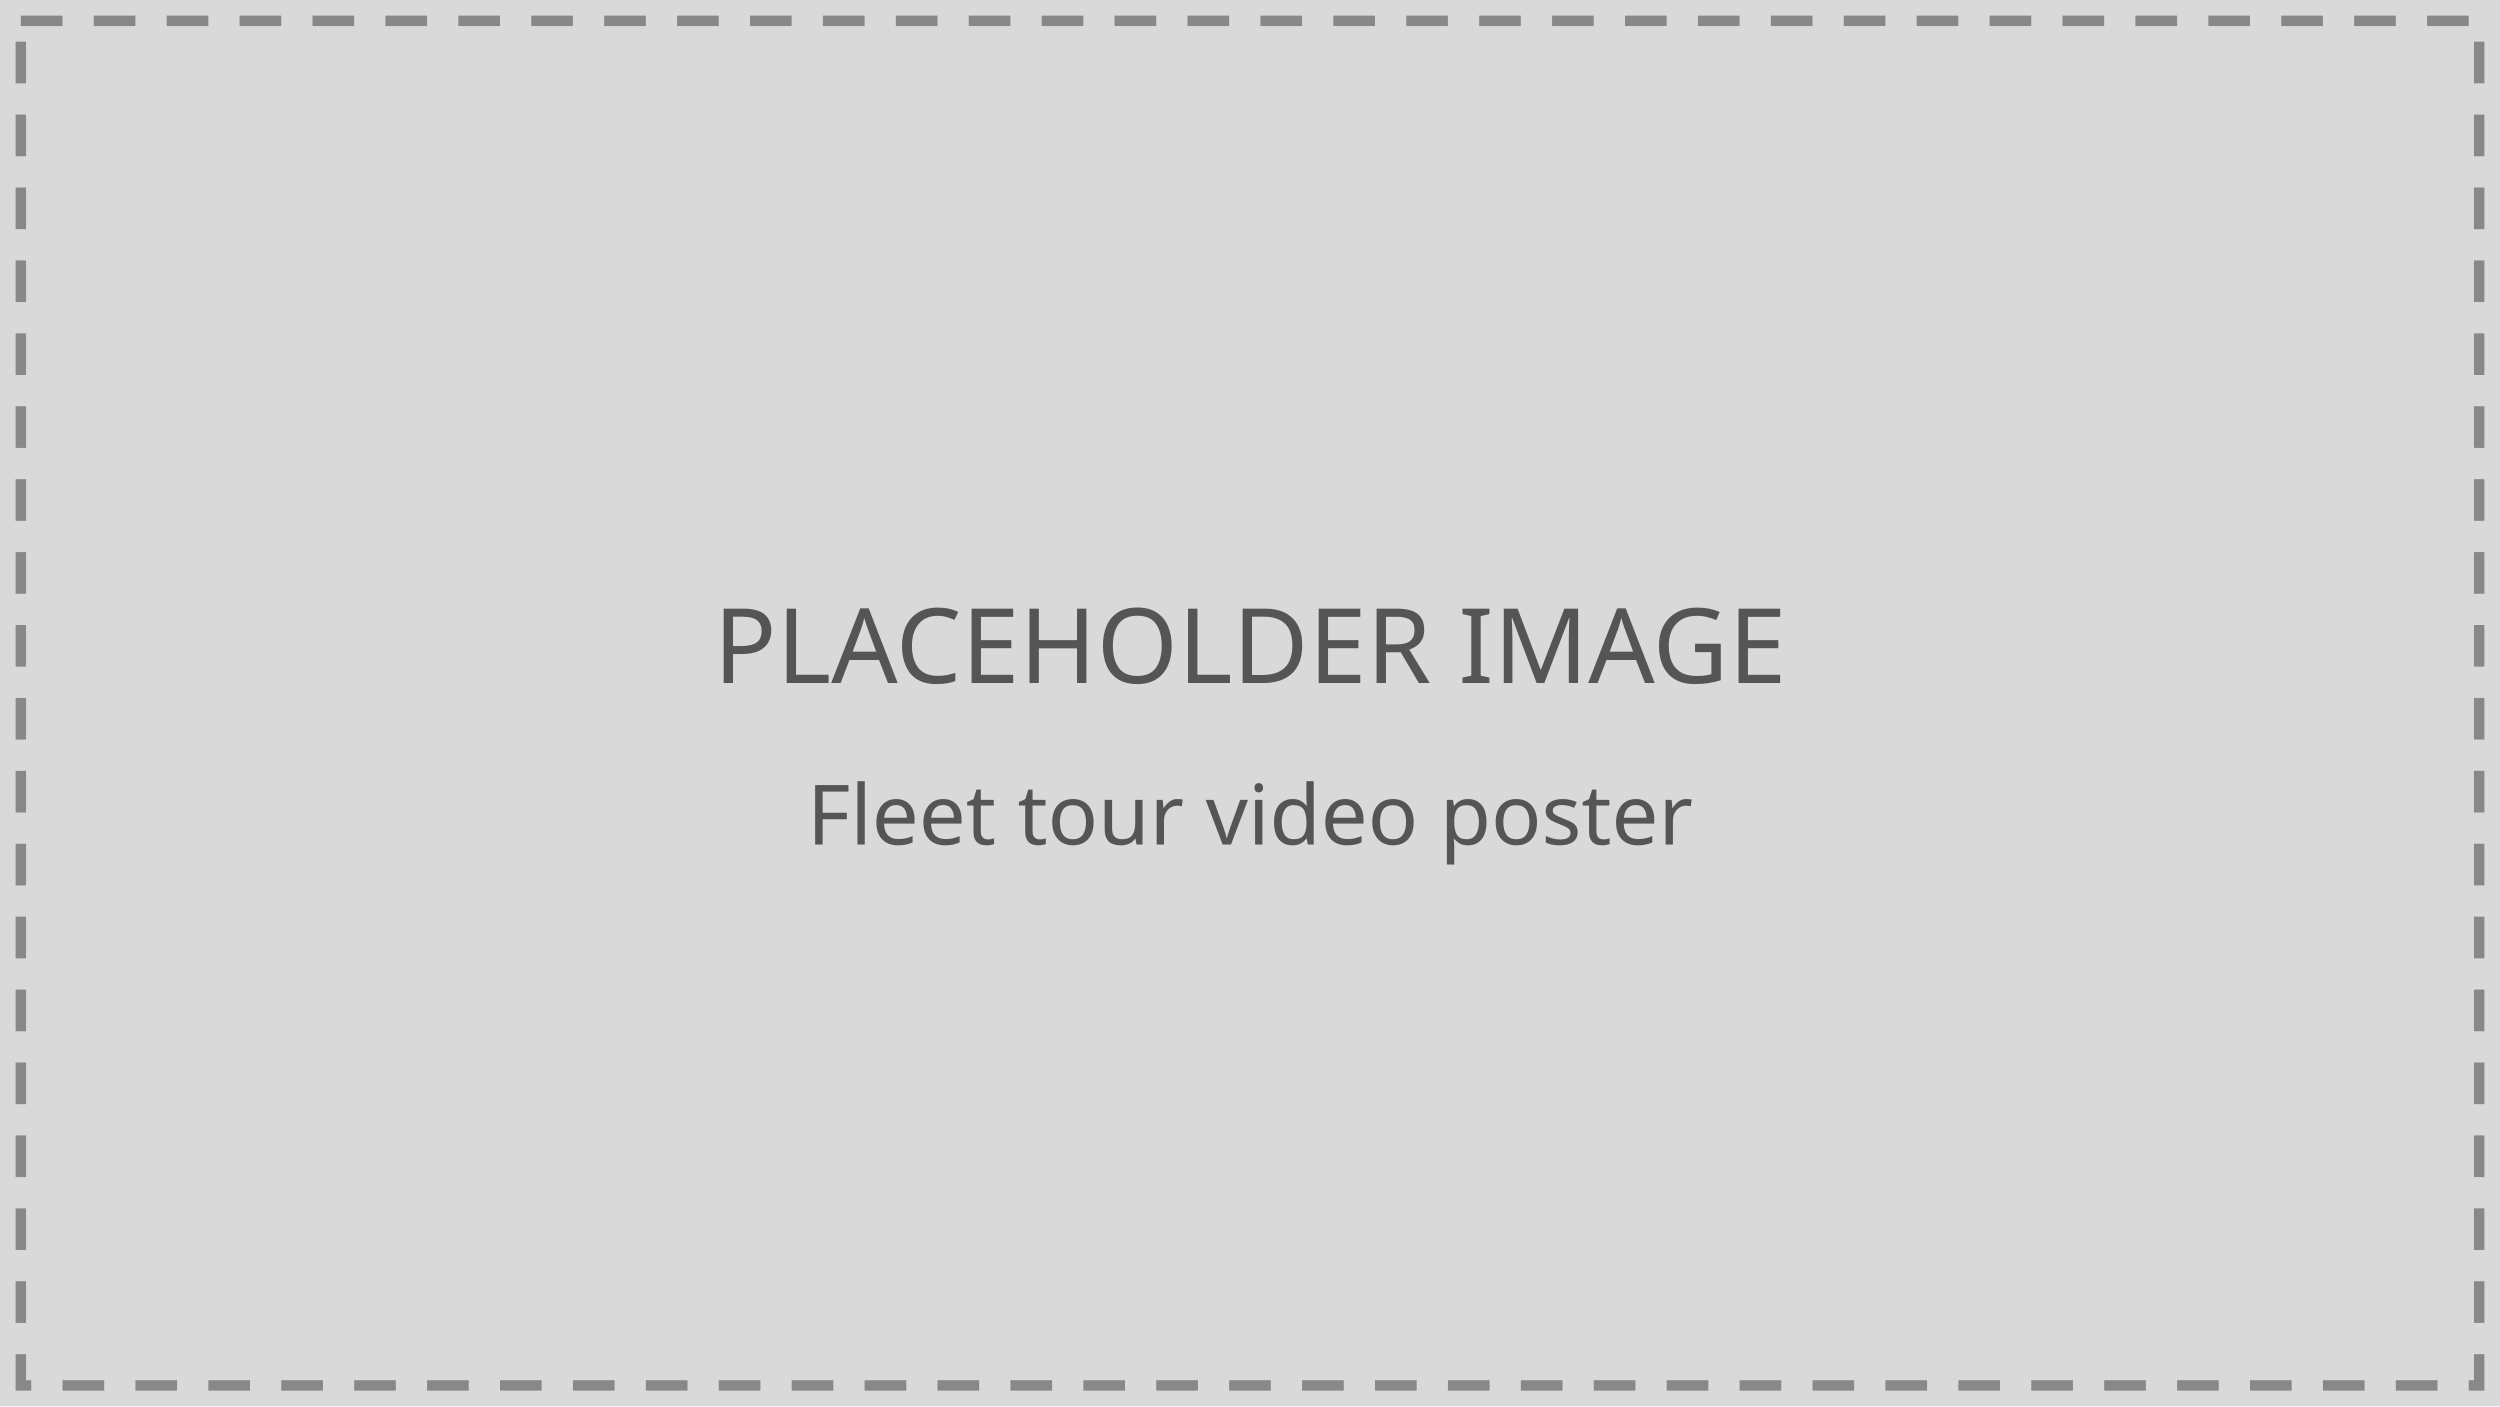
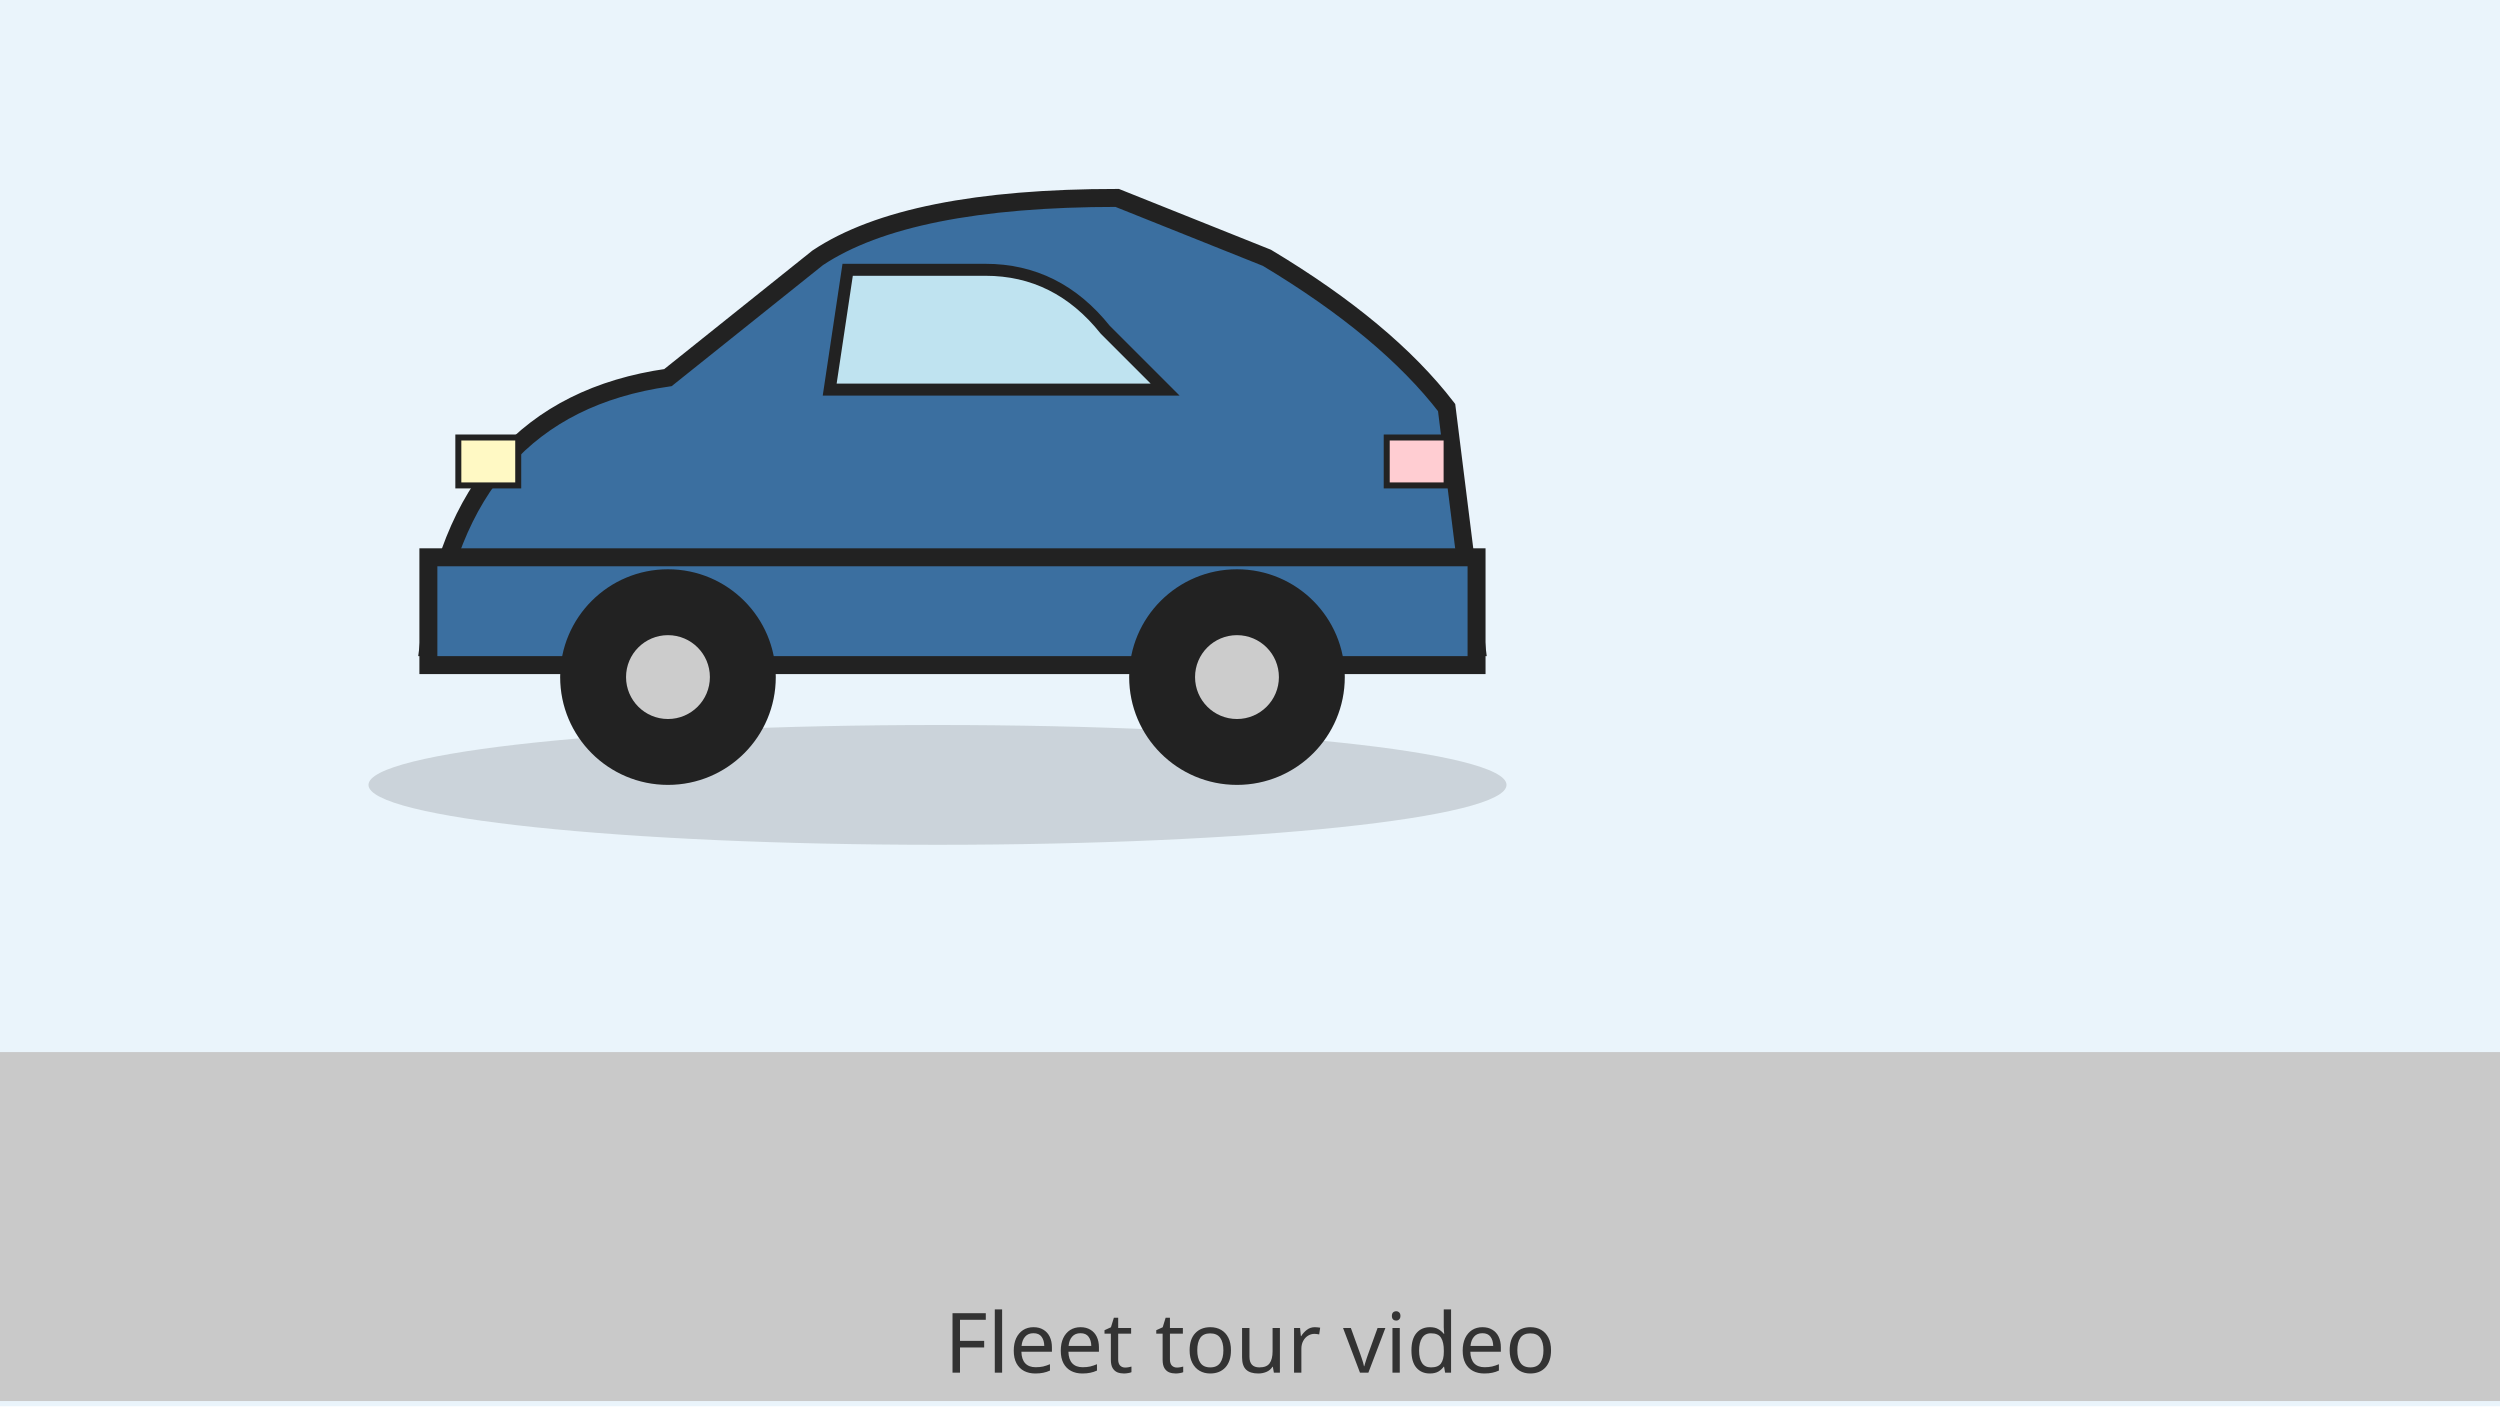
<svg xmlns="http://www.w3.org/2000/svg" width="480" height="270" viewBox="0 0 480 270">
-   <rect width="100%" height="100%" fill="#d9d9d9" />
-   <rect x="4" y="4" width="472" height="262" fill="none" stroke="#888" stroke-width="2" stroke-dasharray="8,6" />
-   <text x="50%" y="46%" dominant-baseline="middle" text-anchor="middle" font-family="sans-serif" font-size="20" fill="#555">PLACEHOLDER IMAGE</text>
-   <text x="50%" y="58%" dominant-baseline="middle" text-anchor="middle" font-family="sans-serif" font-size="16" fill="#555">Fleet tour video poster</text>
+   <rect width="100%" height="100%" fill="#eaf4fb" />
+   <rect width="100%" height="67" y="202" fill="#c9c9c9" />
+   <g transform="translate(65.0,15.0) scale(1.15)">
+     <ellipse cx="100" cy="118" rx="95" ry="10" fill="#00000022" />
+     <path d="M15,95 Q20,55 55,50 L80,30 Q95,20 130,20 L155,30 Q175,42 185,55 L190,95 Z" fill="#3b6fa0" stroke="#222" stroke-width="3" />
+     <path d="M85,32 L108,32 Q120,32 128,42 L138,52 L82,52 Z" fill="#bfe3f0" stroke="#222" stroke-width="2" />
+     <rect x="15" y="80" width="175" height="18" fill="#3b6fa0" stroke="#222" stroke-width="3" />
+     <circle cx="55" cy="100" r="18" fill="#222" />
+     <circle cx="55" cy="100" r="7" fill="#ccc" />
+     <circle cx="150" cy="100" r="18" fill="#222" />
+     <circle cx="150" cy="100" r="7" fill="#ccc" />
+     <rect x="20" y="60" width="10" height="8" fill="#fff9c4" stroke="#222" stroke-width="1" />
+     <rect x="175" y="60" width="10" height="8" fill="#ffcdd2" stroke="#222" stroke-width="1" />
+   </g>
+   <text x="50%" y="258" dominant-baseline="middle" text-anchor="middle" font-family="sans-serif" font-size="16" fill="#333">Fleet tour video</text>
</svg>
